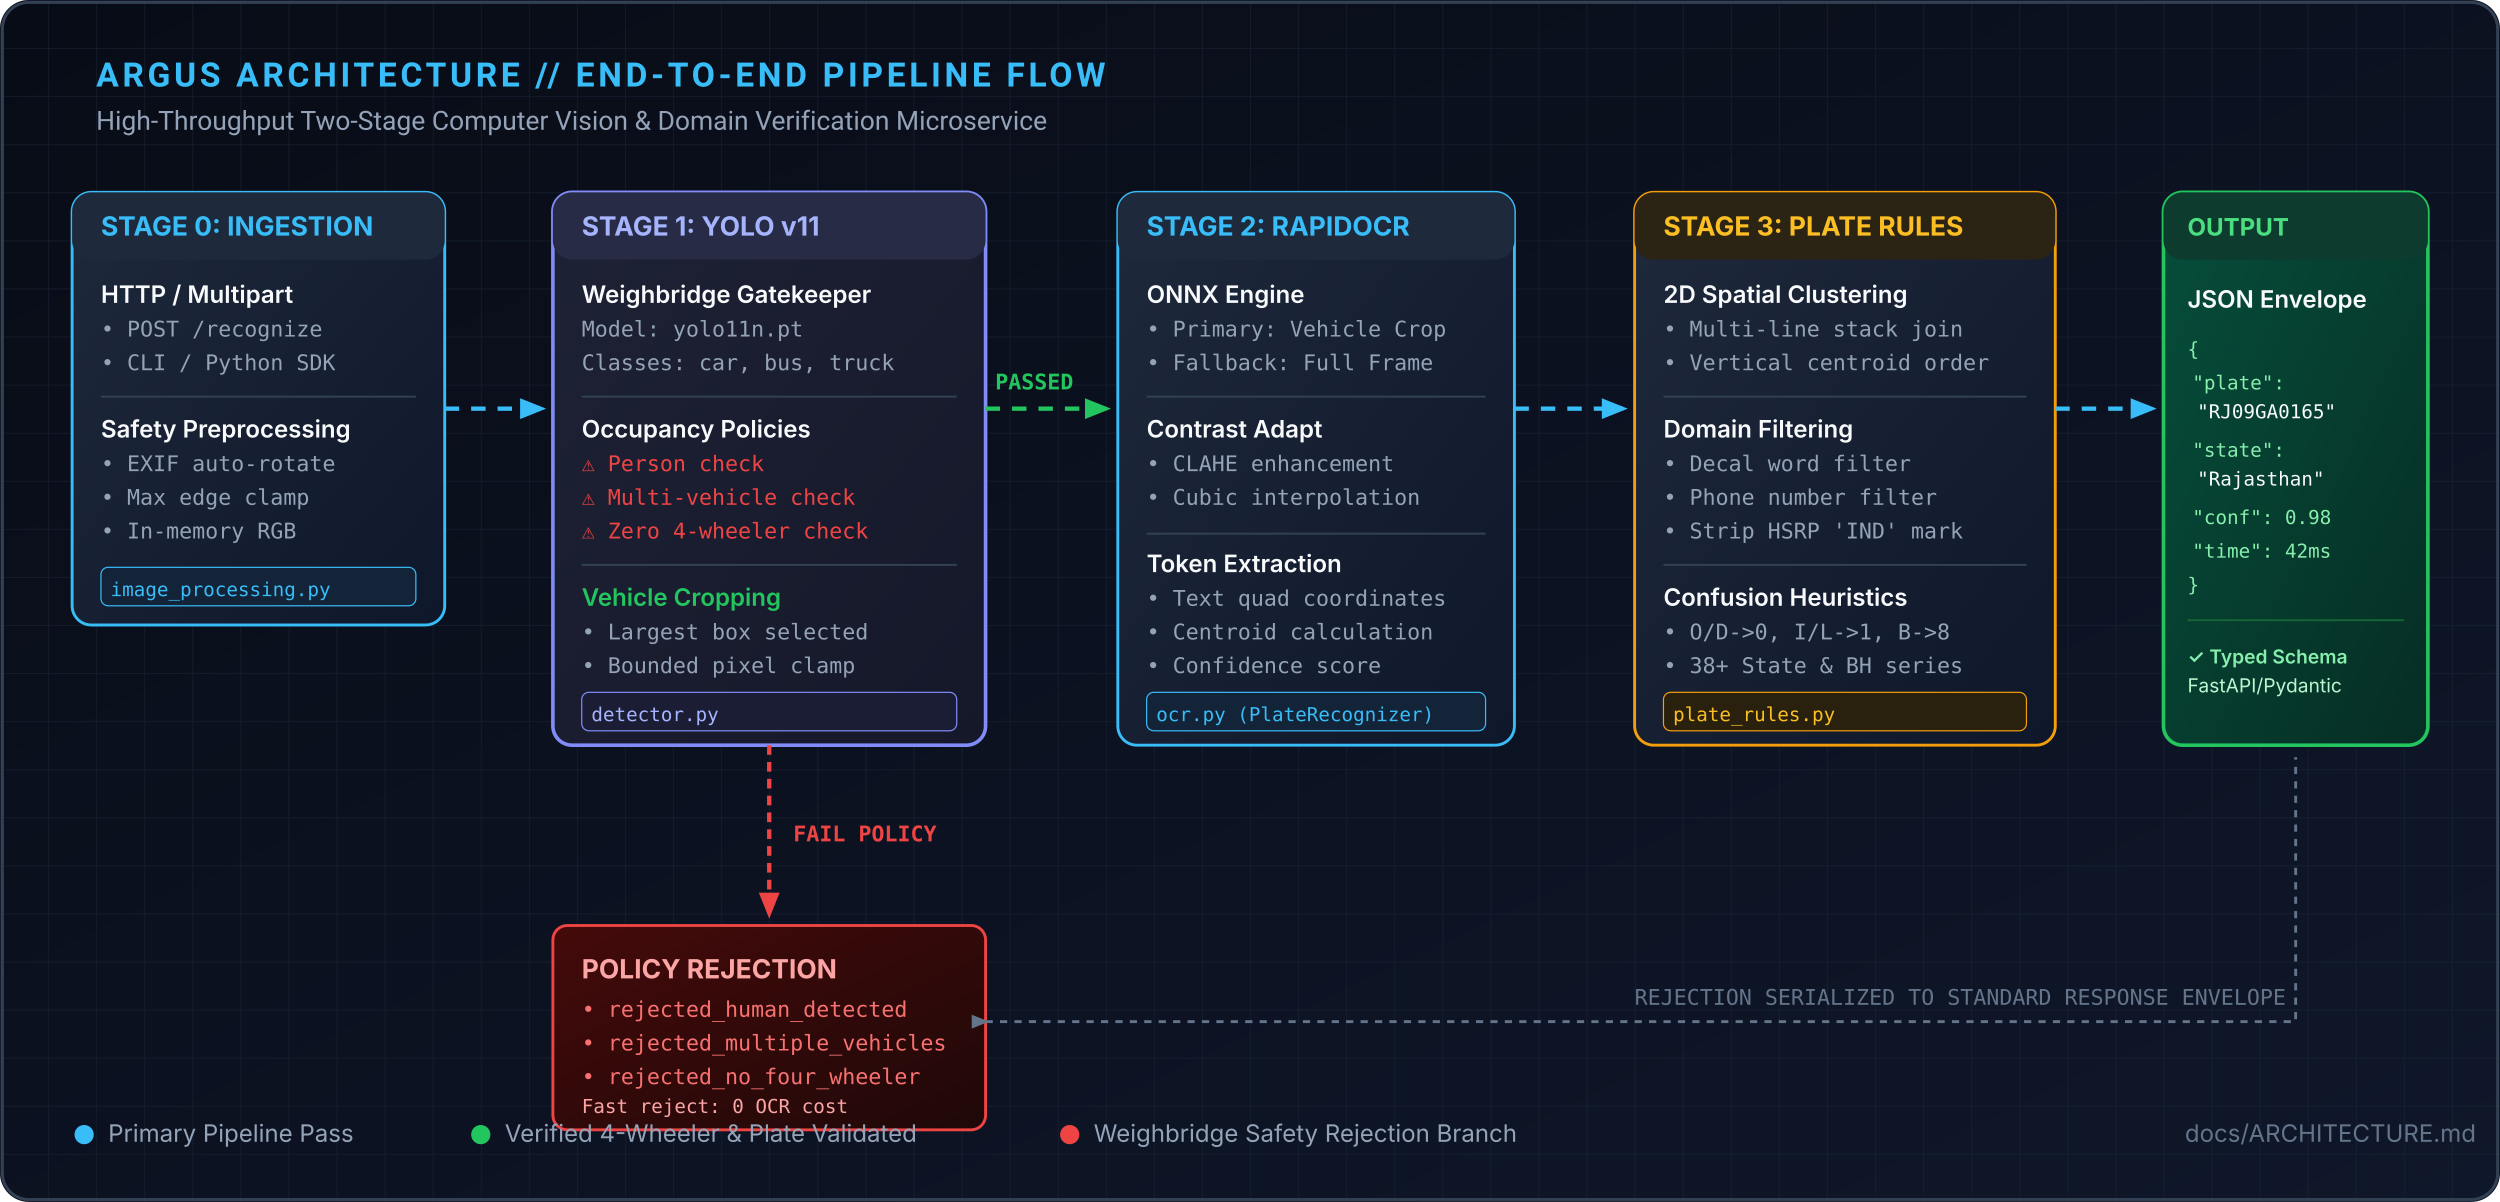
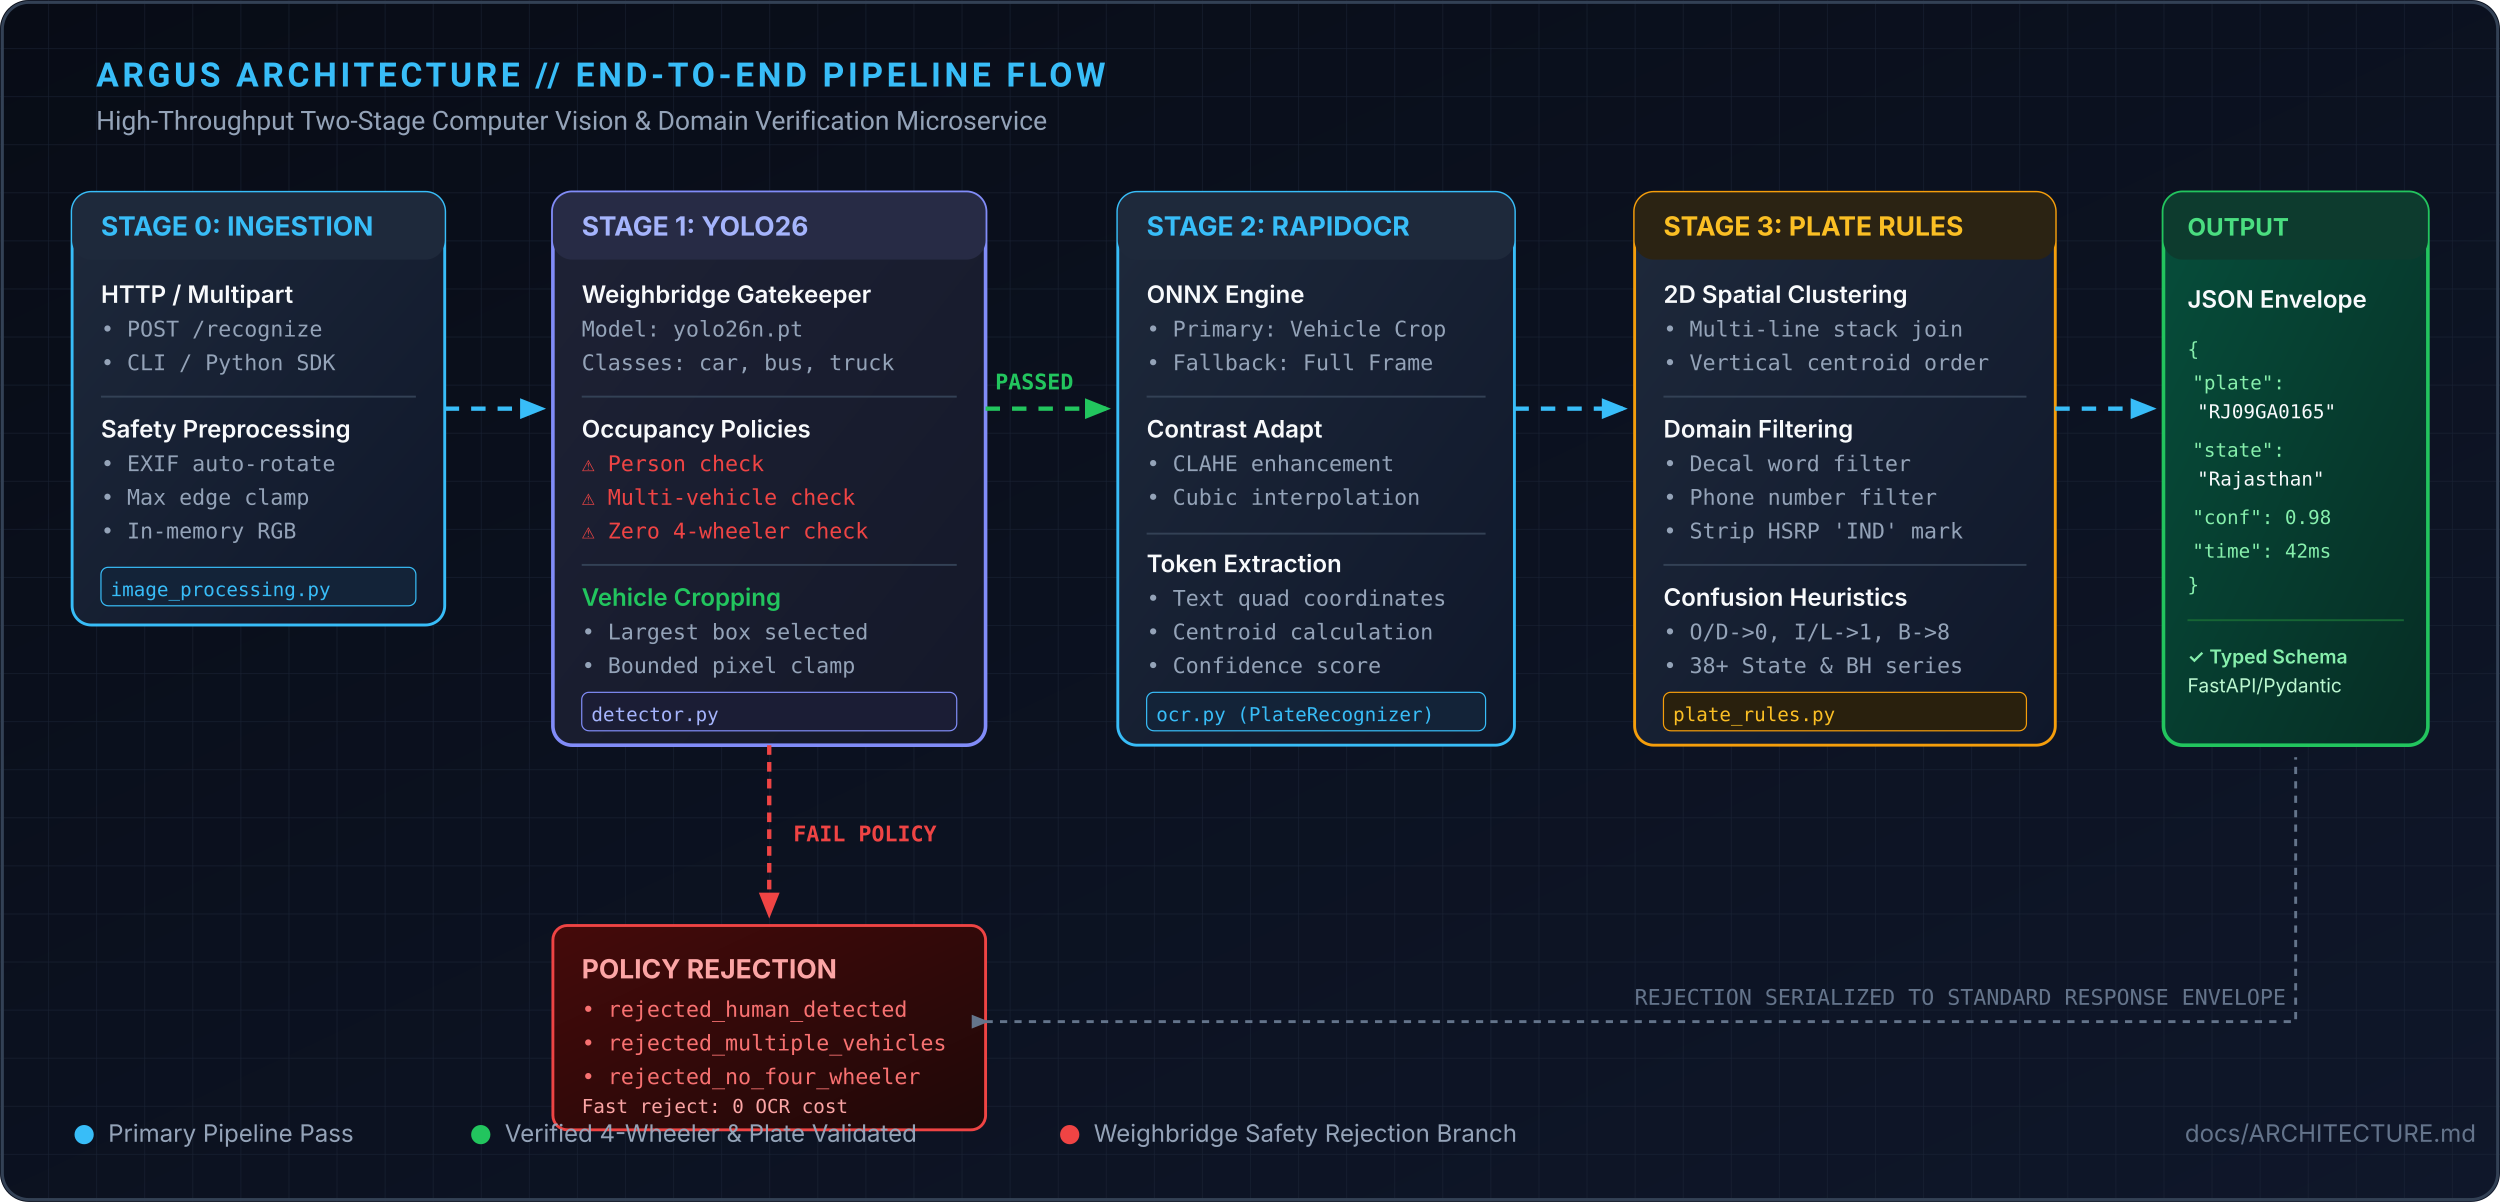
<svg xmlns="http://www.w3.org/2000/svg" viewBox="0 0 1040 500" width="100%" height="100%">
  <defs>
    <linearGradient id="diagBg" x1="0%" y1="0%" x2="100%" y2="100%">
      <stop offset="0%" stop-color="#080C16" />
      <stop offset="100%" stop-color="#0F172A" />
    </linearGradient>
    <linearGradient id="stageGrad" x1="0%" y1="0%" x2="100%" y2="100%">
      <stop offset="0%" stop-color="#1E293B" />
      <stop offset="100%" stop-color="#0F172A" />
    </linearGradient>
    <linearGradient id="gateGrad" x1="0%" y1="0%" x2="100%" y2="100%">
      <stop offset="0%" stop-color="#1E2235" />
      <stop offset="100%" stop-color="#141829" />
    </linearGradient>
    <linearGradient id="rejectGrad" x1="0%" y1="0%" x2="100%" y2="100%">
      <stop offset="0%" stop-color="#450A0A" />
      <stop offset="100%" stop-color="#1F0808" />
    </linearGradient>
    <linearGradient id="successGrad" x1="0%" y1="0%" x2="100%" y2="100%">
      <stop offset="0%" stop-color="#064E3B" />
      <stop offset="100%" stop-color="#062D24" />
    </linearGradient>
    <marker id="arrowCyan" viewBox="0 0 10 10" refX="8" refY="5" markerWidth="6" markerHeight="6" orient="auto">
      <path d="M 0 1 L 10 5 L 0 9 z" fill="#38BDF8" />
    </marker>
    <marker id="arrowGreen" viewBox="0 0 10 10" refX="8" refY="5" markerWidth="6" markerHeight="6" orient="auto">
      <path d="M 0 1 L 10 5 L 0 9 z" fill="#22C55E" />
    </marker>
    <marker id="arrowRed" viewBox="0 0 10 10" refX="8" refY="5" markerWidth="6" markerHeight="6" orient="auto">
      <path d="M 0 1 L 10 5 L 0 9 z" fill="#EF4444" />
    </marker>
    <marker id="arrowSlate" viewBox="0 0 10 10" refX="8" refY="5" markerWidth="6" markerHeight="6" orient="auto">
      <path d="M 0 1 L 10 5 L 0 9 z" fill="#64748B" />
    </marker>
    <pattern id="diagGrid" width="20" height="20" patternUnits="userSpaceOnUse">
      <path d="M 20 0 L 0 0 0 20" fill="none" stroke="#1E293B" stroke-width="0.5" stroke-opacity="0.7" />
    </pattern>
  </defs>
  <rect width="1040" height="500" fill="url(#diagBg)" rx="12" />
  <rect width="1040" height="500" fill="url(#diagGrid)" rx="12" />
  <rect x="1" y="1" width="1038" height="498" fill="none" stroke="#334155" stroke-width="1.2" rx="11" />
  <g font-family="-apple-system, BlinkMacSystemFont, 'Segoe UI', Roboto, sans-serif">
    <text x="40" y="36" font-size="14" font-weight="700" fill="#38BDF8" letter-spacing="1.5">ARGUS ARCHITECTURE // END-TO-END PIPELINE FLOW</text>
    <text x="40" y="54" font-size="11" fill="#94A3B8">High-Throughput Two-Stage Computer Vision &amp; Domain Verification Microservice</text>
  </g>
  <g transform="translate(30, 80)">
    <rect width="155" height="180" rx="8" fill="url(#stageGrad)" stroke="#38BDF8" stroke-width="1.2" />
    <rect x="0" y="0" width="155" height="28" rx="8" fill="#1E293B" />
    <text x="12" y="18" font-family="-apple-system, BlinkMacSystemFont, 'Segoe UI', sans-serif" font-size="11" font-weight="700" fill="#38BDF8">STAGE 0: INGESTION</text>
    <text x="12" y="46" font-family="-apple-system, BlinkMacSystemFont, 'Segoe UI', sans-serif" font-size="10" font-weight="600" fill="#F8FAFC">HTTP / Multipart</text>
    <text x="12" y="60" font-family="'JetBrains Mono', monospace" font-size="9" fill="#94A3B8">• POST /recognize</text>
    <text x="12" y="74" font-family="'JetBrains Mono', monospace" font-size="9" fill="#94A3B8">• CLI / Python SDK</text>
    <line x1="12" y1="85" x2="143" y2="85" stroke="#334155" stroke-width="0.8" />
    <text x="12" y="102" font-family="-apple-system, BlinkMacSystemFont, 'Segoe UI', sans-serif" font-size="10" font-weight="600" fill="#F8FAFC">Safety Preprocessing</text>
    <text x="12" y="116" font-family="'JetBrains Mono', monospace" font-size="9" fill="#94A3B8">• EXIF auto-rotate</text>
    <text x="12" y="130" font-family="'JetBrains Mono', monospace" font-size="9" fill="#94A3B8">• Max edge clamp</text>
    <text x="12" y="144" font-family="'JetBrains Mono', monospace" font-size="9" fill="#94A3B8">• In-memory RGB</text>
    <rect x="12" y="156" width="131" height="16" rx="3" fill="#132338" stroke="#38BDF8" stroke-width="0.5" />
    <text x="16" y="168" font-family="'JetBrains Mono', monospace" font-size="8" fill="#38BDF8">image_processing.py</text>
  </g>
  <path d="M 185 170 L 225 170" stroke="#38BDF8" stroke-width="1.8" stroke-dasharray="6,5" fill="none" marker-end="url(#arrowCyan)">
    <animate attributeName="stroke-dashoffset" values="0;-11" dur="0.9s" repeatCount="indefinite" />
  </path>
  <g transform="translate(230, 80)">
    <rect width="180" height="230" rx="8" fill="url(#gateGrad)" stroke="#818CF8" stroke-width="1.5" />
    <rect x="0" y="0" width="180" height="28" rx="8" fill="#272B45" />
-     <text x="12" y="18" font-family="-apple-system, BlinkMacSystemFont, 'Segoe UI', sans-serif" font-size="11" font-weight="700" fill="#A5B4FC">STAGE 1: YOLO v11</text>
+     <text x="12" y="18" font-family="-apple-system, BlinkMacSystemFont, 'Segoe UI', sans-serif" font-size="11" font-weight="700" fill="#A5B4FC">STAGE 1: YOLO26</text>
    <text x="12" y="46" font-family="-apple-system, BlinkMacSystemFont, 'Segoe UI', sans-serif" font-size="10" font-weight="600" fill="#F8FAFC">Weighbridge Gatekeeper</text>
-     <text x="12" y="60" font-family="'JetBrains Mono', monospace" font-size="9" fill="#94A3B8">Model: yolo11n.pt</text>
+     <text x="12" y="60" font-family="'JetBrains Mono', monospace" font-size="9" fill="#94A3B8">Model: yolo26n.pt</text>
    <text x="12" y="74" font-family="'JetBrains Mono', monospace" font-size="9" fill="#94A3B8">Classes: car, bus, truck</text>
    <line x1="12" y1="85" x2="168" y2="85" stroke="#334155" stroke-width="0.8" />
    <text x="12" y="102" font-family="-apple-system, BlinkMacSystemFont, 'Segoe UI', sans-serif" font-size="10" font-weight="600" fill="#F8FAFC">Occupancy Policies</text>
    <text x="12" y="116" font-family="'JetBrains Mono', monospace" font-size="9" fill="#EF4444">⚠ Person check</text>
    <text x="12" y="130" font-family="'JetBrains Mono', monospace" font-size="9" fill="#EF4444">⚠ Multi-vehicle check</text>
    <text x="12" y="144" font-family="'JetBrains Mono', monospace" font-size="9" fill="#EF4444">⚠ Zero 4-wheeler check</text>
    <line x1="12" y1="155" x2="168" y2="155" stroke="#334155" stroke-width="0.8" />
    <text x="12" y="172" font-family="-apple-system, BlinkMacSystemFont, 'Segoe UI', sans-serif" font-size="10" font-weight="600" fill="#22C55E">Vehicle Cropping</text>
    <text x="12" y="186" font-family="'JetBrains Mono', monospace" font-size="9" fill="#94A3B8">• Largest box selected</text>
    <text x="12" y="200" font-family="'JetBrains Mono', monospace" font-size="9" fill="#94A3B8">• Bounded pixel clamp</text>
    <rect x="12" y="208" width="156" height="16" rx="3" fill="#1B1D35" stroke="#818CF8" stroke-width="0.5" />
    <text x="16" y="220" font-family="'JetBrains Mono', monospace" font-size="8" fill="#A5B4FC">detector.py</text>
  </g>
  <path d="M 320 310 L 320 380" stroke="#EF4444" stroke-width="1.8" stroke-dasharray="4,3" fill="none" marker-end="url(#arrowRed)">
    <animate attributeName="opacity" values="1;0.4;1" dur="1.6s" repeatCount="indefinite" />
  </path>
  <text x="330" y="350" font-family="'JetBrains Mono', monospace" font-size="9" font-weight="600" fill="#EF4444">FAIL POLICY</text>
  <g transform="translate(230, 385)">
    <rect width="180" height="85" rx="6" fill="url(#rejectGrad)" stroke="#EF4444" stroke-width="1.2" />
    <text x="12" y="22" font-family="-apple-system, BlinkMacSystemFont, 'Segoe UI', sans-serif" font-size="11" font-weight="700" fill="#FCA5A5">POLICY REJECTION</text>
    <text x="12" y="38" font-family="'JetBrains Mono', monospace" font-size="9" fill="#F87171">• rejected_human_detected</text>
    <text x="12" y="52" font-family="'JetBrains Mono', monospace" font-size="9" fill="#F87171">• rejected_multiple_vehicles</text>
    <text x="12" y="66" font-family="'JetBrains Mono', monospace" font-size="9" fill="#F87171">• rejected_no_four_wheeler</text>
    <text x="12" y="78" font-family="'JetBrains Mono', monospace" font-size="8" fill="#FCA5A5">Fast reject: 0 OCR cost</text>
  </g>
  <path d="M 410 170 L 460 170" stroke="#22C55E" stroke-width="1.8" stroke-dasharray="6,5" fill="none" marker-end="url(#arrowGreen)">
    <animate attributeName="stroke-dashoffset" values="0;-11" dur="0.9s" repeatCount="indefinite" />
  </path>
  <text x="414" y="162" font-family="'JetBrains Mono', monospace" font-size="9" font-weight="600" fill="#22C55E">PASSED</text>
  <g transform="translate(465, 80)">
    <rect width="165" height="230" rx="8" fill="url(#stageGrad)" stroke="#38BDF8" stroke-width="1.2" />
    <rect x="0" y="0" width="165" height="28" rx="8" fill="#1E293B" />
    <text x="12" y="18" font-family="-apple-system, BlinkMacSystemFont, 'Segoe UI', sans-serif" font-size="11" font-weight="700" fill="#38BDF8">STAGE 2: RAPIDOCR</text>
    <text x="12" y="46" font-family="-apple-system, BlinkMacSystemFont, 'Segoe UI', sans-serif" font-size="10" font-weight="600" fill="#F8FAFC">ONNX Engine</text>
    <text x="12" y="60" font-family="'JetBrains Mono', monospace" font-size="9" fill="#94A3B8">• Primary: Vehicle Crop</text>
    <text x="12" y="74" font-family="'JetBrains Mono', monospace" font-size="9" fill="#94A3B8">• Fallback: Full Frame</text>
    <line x1="12" y1="85" x2="153" y2="85" stroke="#334155" stroke-width="0.8" />
    <text x="12" y="102" font-family="-apple-system, BlinkMacSystemFont, 'Segoe UI', sans-serif" font-size="10" font-weight="600" fill="#F8FAFC">Contrast Adapt</text>
    <text x="12" y="116" font-family="'JetBrains Mono', monospace" font-size="9" fill="#94A3B8">• CLAHE enhancement</text>
    <text x="12" y="130" font-family="'JetBrains Mono', monospace" font-size="9" fill="#94A3B8">• Cubic interpolation</text>
    <line x1="12" y1="142" x2="153" y2="142" stroke="#334155" stroke-width="0.8" />
    <text x="12" y="158" font-family="-apple-system, BlinkMacSystemFont, 'Segoe UI', sans-serif" font-size="10" font-weight="600" fill="#F8FAFC">Token Extraction</text>
    <text x="12" y="172" font-family="'JetBrains Mono', monospace" font-size="9" fill="#94A3B8">• Text quad coordinates</text>
    <text x="12" y="186" font-family="'JetBrains Mono', monospace" font-size="9" fill="#94A3B8">• Centroid calculation</text>
    <text x="12" y="200" font-family="'JetBrains Mono', monospace" font-size="9" fill="#94A3B8">• Confidence score</text>
    <rect x="12" y="208" width="141" height="16" rx="3" fill="#132338" stroke="#38BDF8" stroke-width="0.5" />
    <text x="16" y="220" font-family="'JetBrains Mono', monospace" font-size="8" fill="#38BDF8">ocr.py (PlateRecognizer)</text>
  </g>
  <path d="M 630 170 L 675 170" stroke="#38BDF8" stroke-width="1.8" stroke-dasharray="6,5" fill="none" marker-end="url(#arrowCyan)">
    <animate attributeName="stroke-dashoffset" values="0;-11" dur="0.9s" repeatCount="indefinite" />
  </path>
  <g transform="translate(680, 80)">
    <rect width="175" height="230" rx="8" fill="url(#stageGrad)" stroke="#F59E0B" stroke-width="1.2" />
    <rect x="0" y="0" width="175" height="28" rx="8" fill="#2B2313" />
    <text x="12" y="18" font-family="-apple-system, BlinkMacSystemFont, 'Segoe UI', sans-serif" font-size="11" font-weight="700" fill="#FBBF24">STAGE 3: PLATE RULES</text>
    <text x="12" y="46" font-family="-apple-system, BlinkMacSystemFont, 'Segoe UI', sans-serif" font-size="10" font-weight="600" fill="#F8FAFC">2D Spatial Clustering</text>
    <text x="12" y="60" font-family="'JetBrains Mono', monospace" font-size="9" fill="#94A3B8">• Multi-line stack join</text>
    <text x="12" y="74" font-family="'JetBrains Mono', monospace" font-size="9" fill="#94A3B8">• Vertical centroid order</text>
    <line x1="12" y1="85" x2="163" y2="85" stroke="#334155" stroke-width="0.8" />
    <text x="12" y="102" font-family="-apple-system, BlinkMacSystemFont, 'Segoe UI', sans-serif" font-size="10" font-weight="600" fill="#F8FAFC">Domain Filtering</text>
    <text x="12" y="116" font-family="'JetBrains Mono', monospace" font-size="9" fill="#94A3B8">• Decal word filter</text>
    <text x="12" y="130" font-family="'JetBrains Mono', monospace" font-size="9" fill="#94A3B8">• Phone number filter</text>
    <text x="12" y="144" font-family="'JetBrains Mono', monospace" font-size="9" fill="#94A3B8">• Strip HSRP 'IND' mark</text>
    <line x1="12" y1="155" x2="163" y2="155" stroke="#334155" stroke-width="0.8" />
    <text x="12" y="172" font-family="-apple-system, BlinkMacSystemFont, 'Segoe UI', sans-serif" font-size="10" font-weight="600" fill="#F8FAFC">Confusion Heuristics</text>
    <text x="12" y="186" font-family="'JetBrains Mono', monospace" font-size="9" fill="#94A3B8">• O/D-&gt;0, I/L-&gt;1, B-&gt;8</text>
    <text x="12" y="200" font-family="'JetBrains Mono', monospace" font-size="9" fill="#94A3B8">• 38+ State &amp; BH series</text>
    <rect x="12" y="208" width="151" height="16" rx="3" fill="#29200D" stroke="#F59E0B" stroke-width="0.5" />
    <text x="16" y="220" font-family="'JetBrains Mono', monospace" font-size="8" fill="#FBBF24">plate_rules.py</text>
  </g>
  <path d="M 855 170 L 895 170" stroke="#38BDF8" stroke-width="1.8" stroke-dasharray="6,5" fill="none" marker-end="url(#arrowCyan)">
    <animate attributeName="stroke-dashoffset" values="0;-11" dur="0.9s" repeatCount="indefinite" />
  </path>
  <g transform="translate(900, 80)">
    <rect width="110" height="230" rx="8" fill="url(#successGrad)" stroke="#22C55E" stroke-width="1.5" />
    <rect x="0" y="0" width="110" height="28" rx="8" fill="#0D3B2E" />
    <text x="10" y="18" font-family="-apple-system, BlinkMacSystemFont, 'Segoe UI', sans-serif" font-size="10" font-weight="700" fill="#4ADE80">OUTPUT</text>
    <text x="10" y="48" font-family="-apple-system, BlinkMacSystemFont, 'Segoe UI', sans-serif" font-size="10" font-weight="600" fill="#F8FAFC">JSON Envelope</text>
    <text x="10" y="68" font-family="'JetBrains Mono', monospace" font-size="8" fill="#86EFAC">{</text>
    <text x="12" y="82" font-family="'JetBrains Mono', monospace" font-size="8" fill="#86EFAC">"plate":</text>
    <text x="14" y="94" font-family="'JetBrains Mono', monospace" font-size="8" fill="#F8FAFC">"RJ09GA0165"</text>
    <text x="12" y="110" font-family="'JetBrains Mono', monospace" font-size="8" fill="#86EFAC">"state":</text>
    <text x="14" y="122" font-family="'JetBrains Mono', monospace" font-size="8" fill="#F8FAFC">"Rajasthan"</text>
    <text x="12" y="138" font-family="'JetBrains Mono', monospace" font-size="8" fill="#86EFAC">"conf": 0.98</text>
    <text x="12" y="152" font-family="'JetBrains Mono', monospace" font-size="8" fill="#86EFAC">"time": 42ms</text>
    <text x="10" y="166" font-family="'JetBrains Mono', monospace" font-size="8" fill="#86EFAC">}</text>
    <line x1="10" y1="178" x2="100" y2="178" stroke="#166534" stroke-width="0.8" />
    <text x="10" y="196" font-family="-apple-system, BlinkMacSystemFont, 'Segoe UI', sans-serif" font-size="8" font-weight="600" fill="#86EFAC">✓ Typed Schema</text>
    <text x="10" y="208" font-family="-apple-system, BlinkMacSystemFont, 'Segoe UI', sans-serif" font-size="8" fill="#BBF7D0">FastAPI/Pydantic</text>
  </g>
  <path d="M 410 425 L 955 425 L 955 315" stroke="#64748B" stroke-width="1.2" stroke-dasharray="3,3" fill="none" marker-start="url(#arrowSlate)" />
  <text x="680" y="418" font-family="'JetBrains Mono', monospace" font-size="9" fill="#64748B">REJECTION SERIALIZED TO STANDARD RESPONSE ENVELOPE</text>
  <g transform="translate(30, 475)" font-family="-apple-system, BlinkMacSystemFont, 'Segoe UI', sans-serif" font-size="10" fill="#94A3B8">
    <circle cx="5" cy="-3" r="4" fill="#38BDF8" />
    <text x="15" y="0">Primary Pipeline Pass</text>
    <circle cx="170" cy="-3" r="4" fill="#22C55E" />
    <text x="180" y="0">Verified 4-Wheeler &amp; Plate Validated</text>
    <circle cx="415" cy="-3" r="4" fill="#EF4444" />
    <text x="425" y="0">Weighbridge Safety Rejection Branch</text>
    <text x="1000" y="0" text-anchor="end" fill="#64748B">docs/ARCHITECTURE.md</text>
  </g>
</svg>
